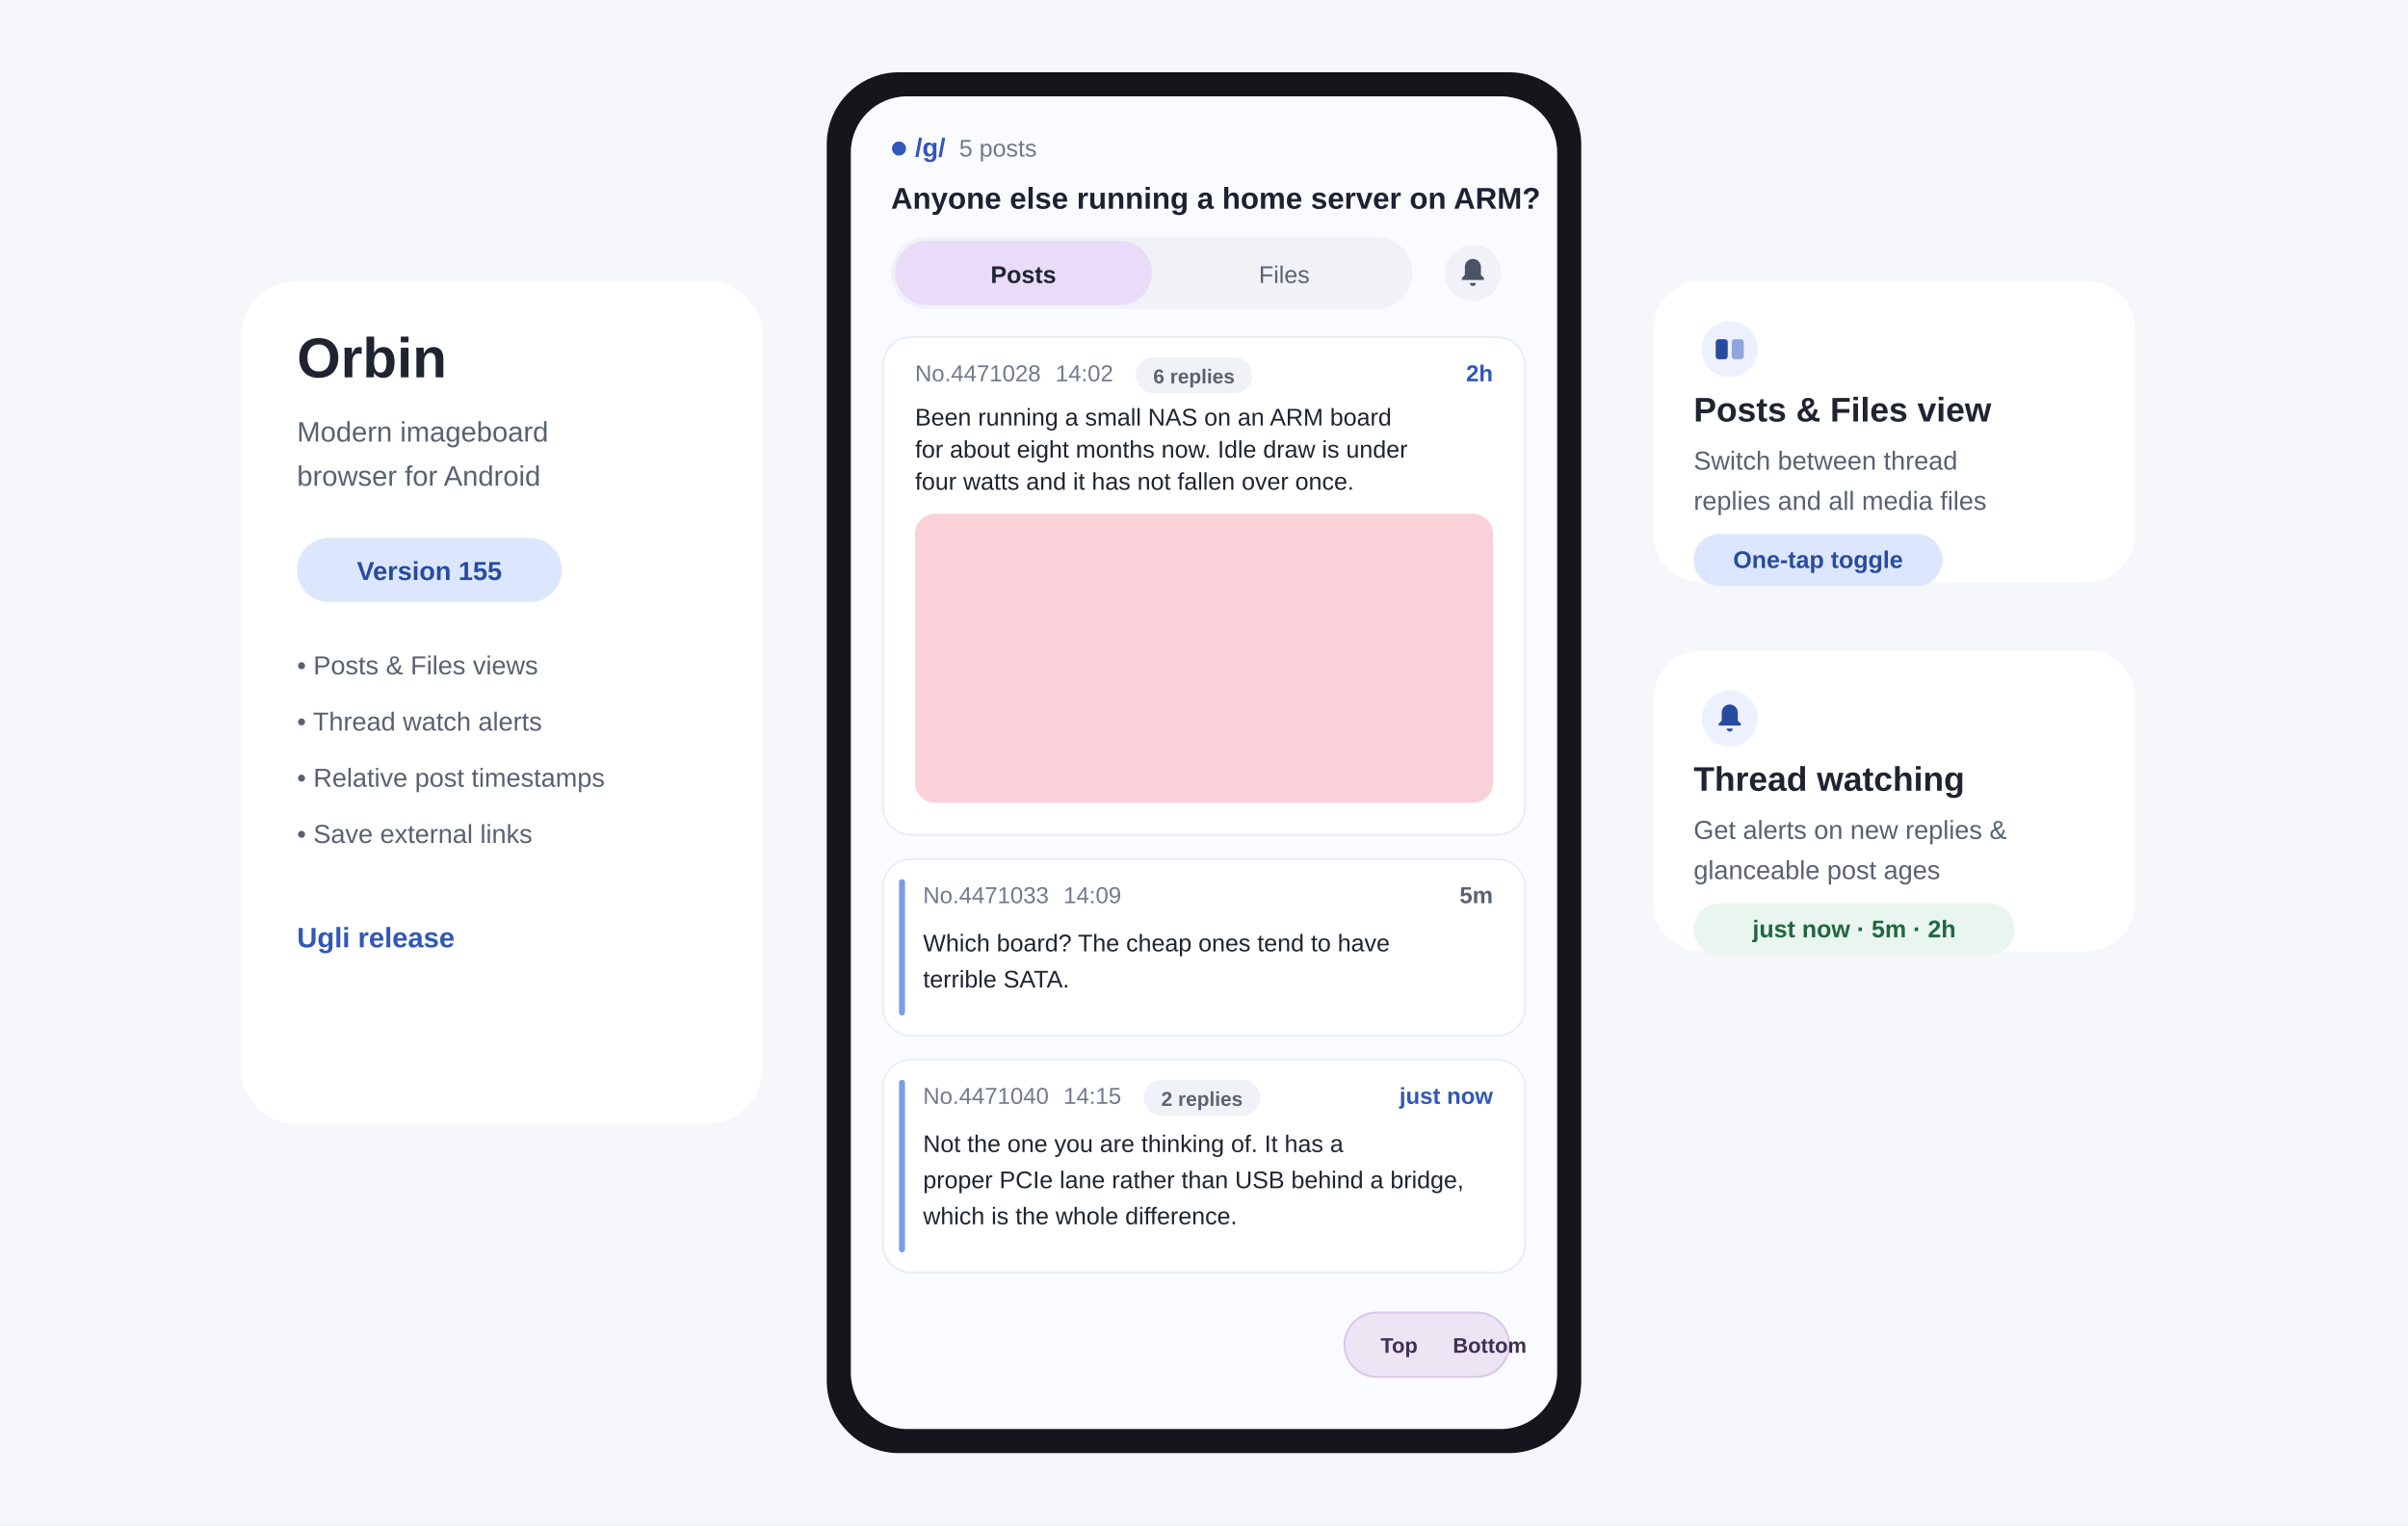
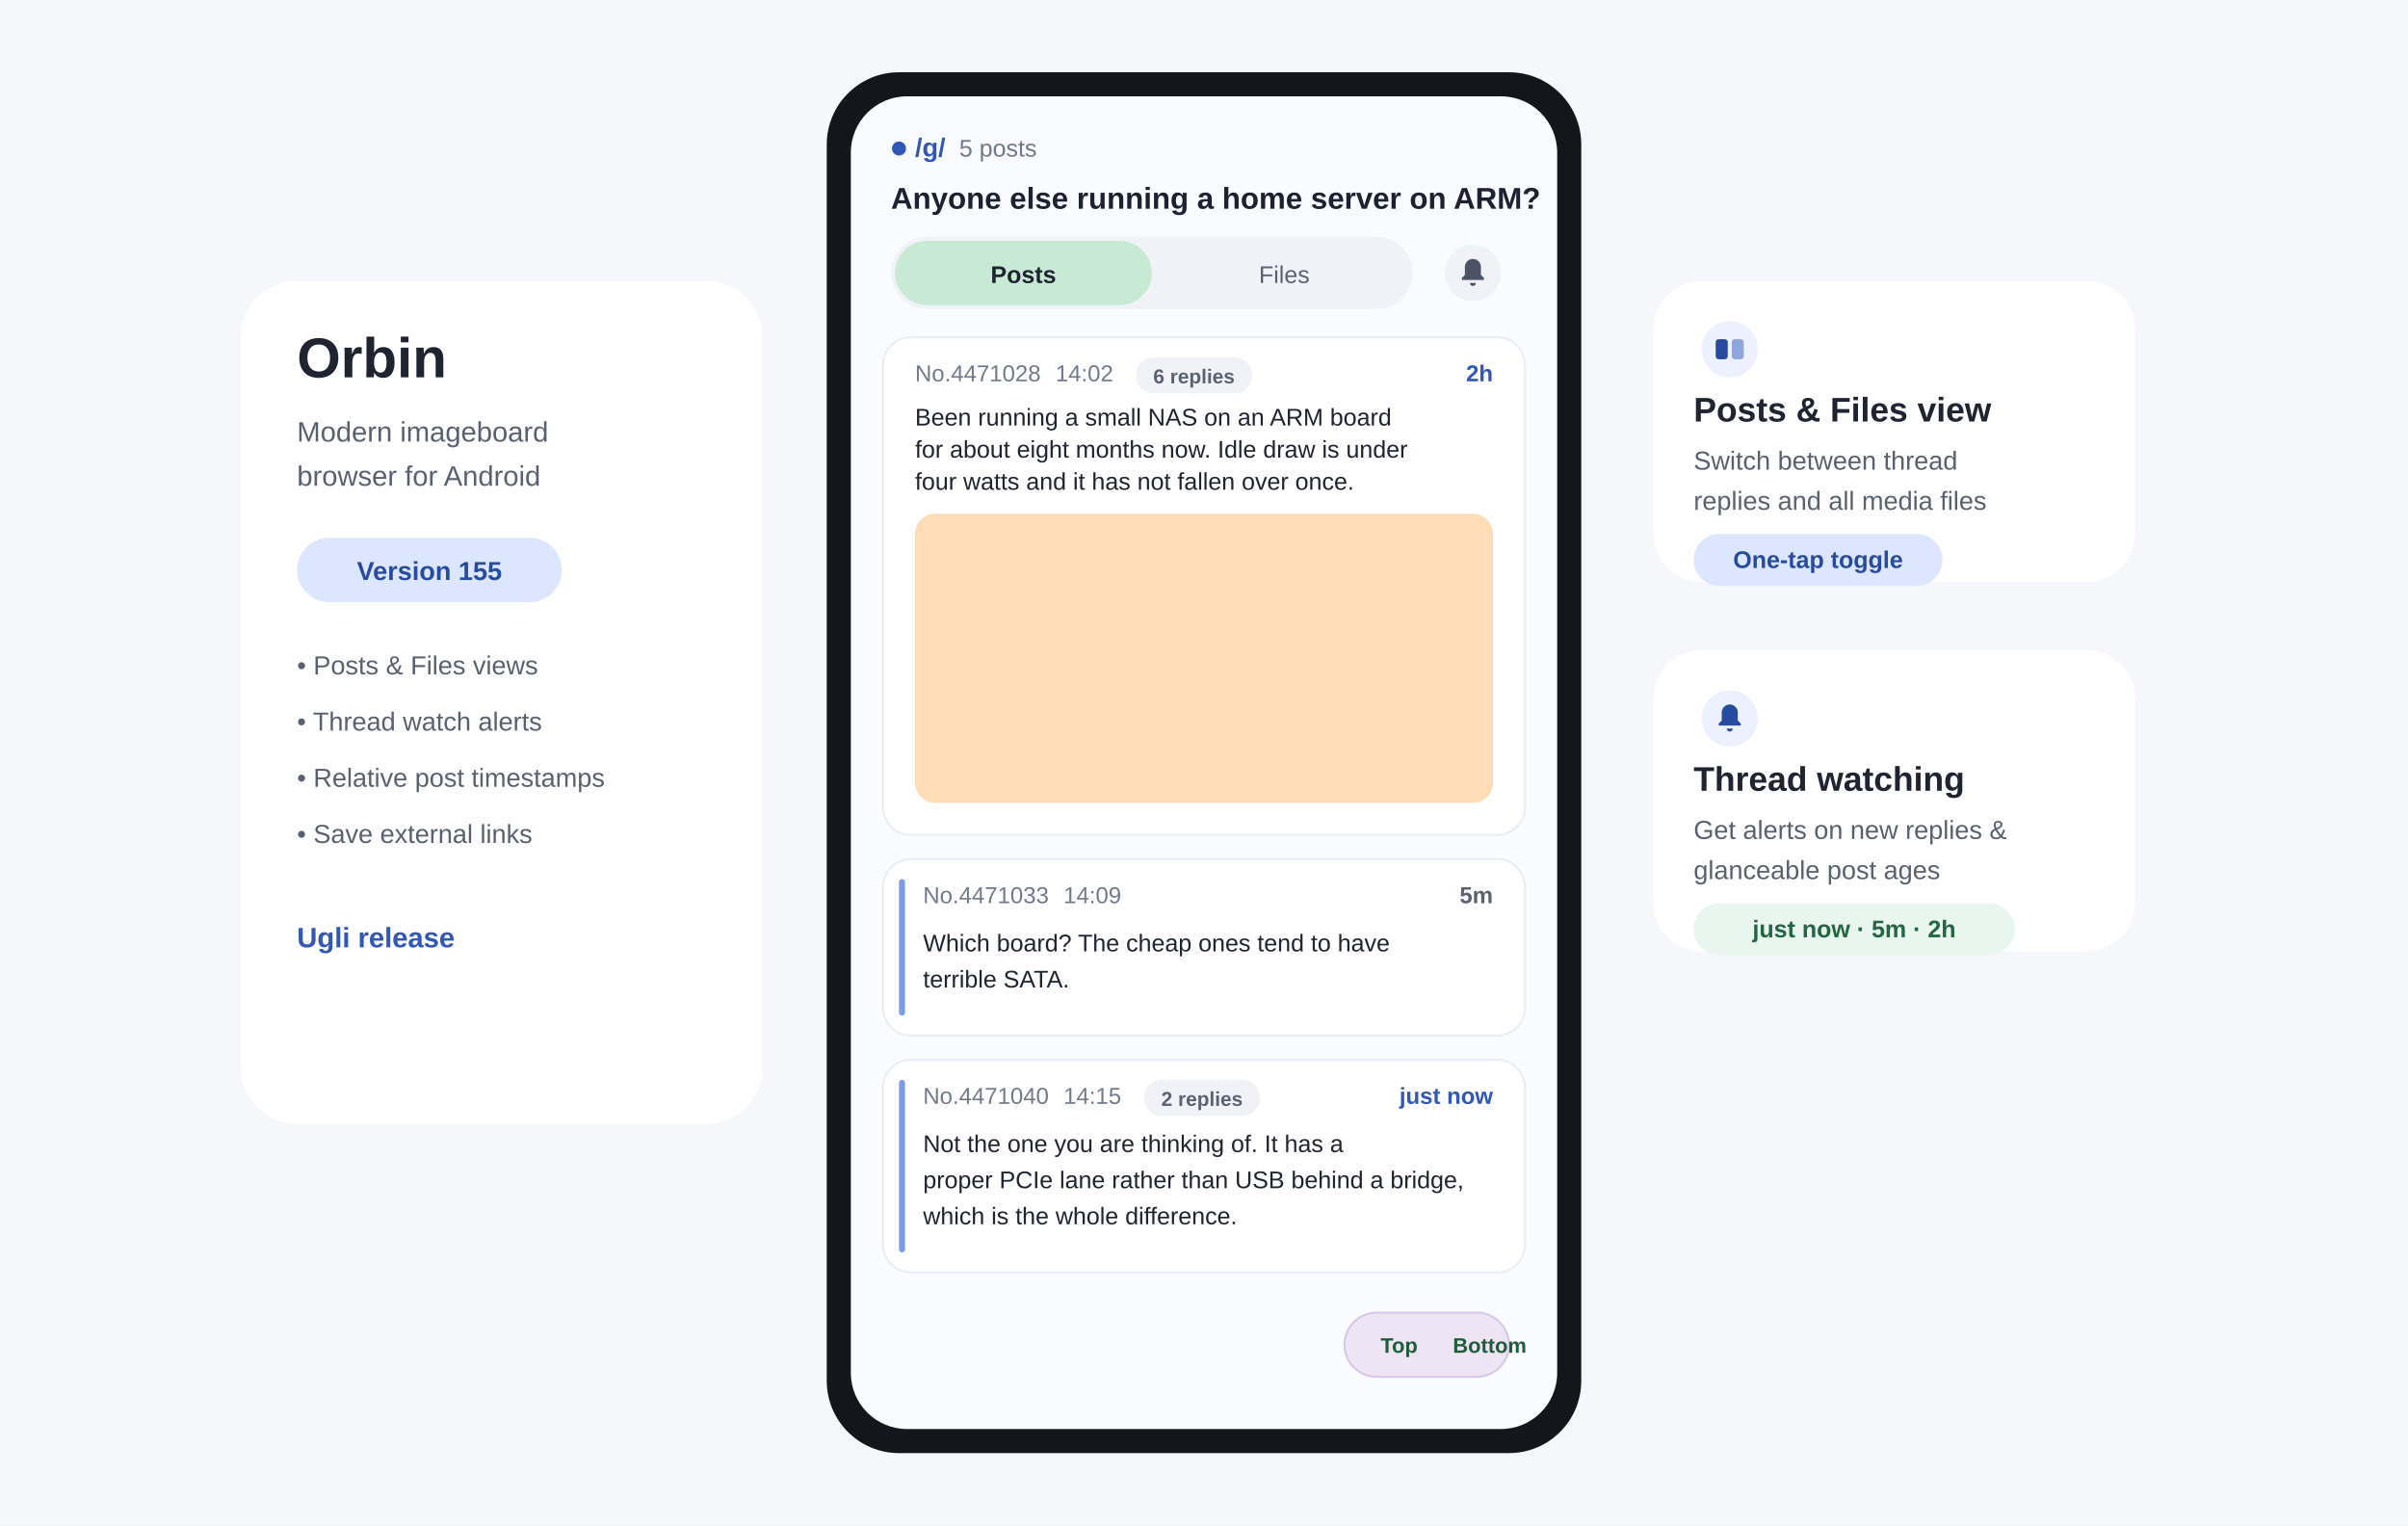
<svg xmlns="http://www.w3.org/2000/svg" width="1200" height="760" viewBox="0 0 1200 760" fill="none" role="img" aria-labelledby="title desc">
  <rect width="1200" height="760" fill="#F6F7FB" />
  <rect x="120" y="140" width="260" height="420" rx="28" fill="#FFFFFF" />
  <text x="148" y="188" font-family="Arial,sans-serif" font-size="28" font-weight="900" fill="#202431">Orbin</text>
  <text x="148" y="220" font-family="Arial,sans-serif" font-size="14" fill="#596171">Modern imageboard</text>
  <text x="148" y="242" font-family="Arial,sans-serif" font-size="14" fill="#596171">browser for Android</text>
  <rect x="148" y="268" width="132" height="32" rx="16" fill="#DCE6FF" />
  <text x="214" y="289" text-anchor="middle" font-family="Arial,sans-serif" font-size="13" font-weight="800" fill="#274B9F">Version 155</text>
  <text x="148" y="336" font-family="Arial,sans-serif" font-size="13" fill="#596171">• Posts &amp; Files views</text>
  <text x="148" y="364" font-family="Arial,sans-serif" font-size="13" fill="#596171">• Thread watch alerts</text>
  <text x="148" y="392" font-family="Arial,sans-serif" font-size="13" fill="#596171">• Relative post timestamps</text>
  <text x="148" y="420" font-family="Arial,sans-serif" font-size="13" fill="#596171">• Save external links</text>
  <text x="148" y="472" font-family="Arial,sans-serif" font-size="14" font-weight="700" fill="#3157B8">Ugli release</text>
  <rect x="412" y="36" width="376" height="688" rx="36" fill="#15161B" />
  <rect x="424" y="48" width="352" height="664" rx="28" fill="#FAFBFF" />
  <defs>
    <clipPath id="thread-screen-clip">
      <rect x="424" y="48" width="352" height="664" rx="28" />
    </clipPath>
  </defs>
  <g clip-path="url(#thread-screen-clip)">
    <circle cx="448" cy="74" r="3.5" fill="#3157B8" />
    <text x="456" y="78" font-family="Arial,sans-serif" font-size="13" font-weight="700" fill="#3157B8">/g/</text>
    <text x="478" y="78" font-family="Arial,sans-serif" font-size="12" fill="#717A8C">5 posts</text>
    <text x="444" y="104" font-family="Arial,sans-serif" font-size="15" font-weight="700" fill="#1D2233">Anyone else running a home server on ARM?</text>
    <rect x="444" y="118" width="260" height="36" rx="18" fill="#F0F2F7" />
-     <rect x="446" y="120" width="128" height="32" rx="16" fill="#E8DCF8" />
+     <rect x="446" y="120" width="128" height="32" rx="16" fill="#C8EAD4" />
    <text x="510" y="141" text-anchor="middle" font-family="Arial,sans-serif" font-size="12" font-weight="700" fill="#202431">Posts</text>
    <text x="640" y="141" text-anchor="middle" font-family="Arial,sans-serif" font-size="12" font-weight="500" fill="#5A6272">Files</text>
    <circle cx="734" cy="136" r="14" fill="#F0F2F7" />
    <path d="M734 129a4 4 0 0 0-4 4v4l-1.5 1.5v1h11v-1l-1.5-1.5v-4a4 4 0 0 0-4-4zm-1.5 12a1.5 1.5 0 0 0 3 0h-3z" fill="#4B5366" />
    <rect x="440" y="168" width="320" height="248" rx="14" fill="#FFFFFF" stroke="#E9EDF6" />
    <text x="456" y="190" font-family="Arial,sans-serif" font-size="11.5" fill="#717A8C">No.4471028</text>
    <text x="526" y="190" font-family="Arial,sans-serif" font-size="11.5" fill="#717A8C">14:02</text>
    <rect x="566" y="178" width="58" height="18" rx="9" fill="#F0F2F7" />
    <text x="595" y="191" text-anchor="middle" font-family="Arial,sans-serif" font-size="10" font-weight="600" fill="#5A6272">6 replies</text>
    <text x="744" y="190" text-anchor="end" font-family="Arial,sans-serif" font-size="11.5" font-weight="700" fill="#3157B8">2h</text>
    <text x="456" y="212" font-family="Arial,sans-serif" font-size="12" fill="#202431">Been running a small NAS on an ARM board</text>
    <text x="456" y="228" font-family="Arial,sans-serif" font-size="12" fill="#202431">for about eight months now. Idle draw is under</text>
    <text x="456" y="244" font-family="Arial,sans-serif" font-size="12" fill="#202431">four watts and it has not fallen over once.</text>
-     <rect x="456" y="256" width="288" height="144" rx="10" fill="#FAD1D8" />
+     <rect x="456" y="256" width="288" height="144" rx="10" fill="#FFDDB6" />
    <rect x="440" y="428" width="320" height="88" rx="14" fill="#FFFFFF" stroke="#E9EDF6" />
    <rect x="448" y="438" width="3" height="68" rx="1.5" fill="#7C9DE6" />
    <text x="460" y="450" font-family="Arial,sans-serif" font-size="11.5" fill="#717A8C">No.4471033</text>
    <text x="530" y="450" font-family="Arial,sans-serif" font-size="11.5" fill="#717A8C">14:09</text>
    <text x="744" y="450" text-anchor="end" font-family="Arial,sans-serif" font-size="11.5" font-weight="700" fill="#5A6272">5m</text>
    <text x="460" y="474" font-family="Arial,sans-serif" font-size="12" fill="#202431">Which board? The cheap ones tend to have</text>
    <text x="460" y="492" font-family="Arial,sans-serif" font-size="12" fill="#202431">terrible SATA.</text>
    <rect x="440" y="528" width="320" height="106" rx="14" fill="#FFFFFF" stroke="#E9EDF6" />
    <rect x="448" y="538" width="3" height="86" rx="1.5" fill="#7C9DE6" />
    <text x="460" y="550" font-family="Arial,sans-serif" font-size="11.5" fill="#717A8C">No.4471040</text>
    <text x="530" y="550" font-family="Arial,sans-serif" font-size="11.5" fill="#717A8C">14:15</text>
    <rect x="570" y="538" width="58" height="18" rx="9" fill="#F0F2F7" />
    <text x="599" y="551" text-anchor="middle" font-family="Arial,sans-serif" font-size="10" font-weight="600" fill="#5A6272">2 replies</text>
    <text x="744" y="550" text-anchor="end" font-family="Arial,sans-serif" font-size="11.5" font-weight="700" fill="#3157B8">just now</text>
    <text x="460" y="574" font-family="Arial,sans-serif" font-size="12" fill="#202431">Not the one you are thinking of. It has a</text>
    <text x="460" y="592" font-family="Arial,sans-serif" font-size="12" fill="#202431">proper PCIe lane rather than USB behind a bridge,</text>
    <text x="460" y="610" font-family="Arial,sans-serif" font-size="12" fill="#202431">which is the whole difference.</text>
    <rect x="670" y="654" width="82" height="32" rx="16" fill="#EDE4F4" stroke="#D8C8E8" />
-     <text x="688" y="674" font-family="Arial,sans-serif" font-size="10.5" font-weight="600" fill="#3D3050">Top</text>
-     <text x="724" y="674" font-family="Arial,sans-serif" font-size="10.5" font-weight="600" fill="#3D3050">Bottom</text>
+     <text x="688" y="674" font-family="Arial,sans-serif" font-size="10.5" font-weight="600" fill="#1F5D3A">Top</text>
+     <text x="724" y="674" font-family="Arial,sans-serif" font-size="10.5" font-weight="600" fill="#1F5D3A">Bottom</text>
  </g>
  <rect x="824" y="140" width="240" height="150" rx="24" fill="#FFFFFF" />
  <circle cx="862" cy="174" r="14" fill="#EDF1FF" />
  <rect x="855" y="169" width="6" height="10" rx="1.5" fill="#274B9F" />
  <rect x="863" y="169" width="6" height="10" rx="1.5" fill="#90A5DC" />
  <text x="844" y="210" font-family="Arial,sans-serif" font-size="17" font-weight="800" fill="#202431">Posts &amp; Files view</text>
  <text x="844" y="234" font-family="Arial,sans-serif" font-size="13" fill="#596171">Switch between thread</text>
  <text x="844" y="254" font-family="Arial,sans-serif" font-size="13" fill="#596171">replies and all media files</text>
  <rect x="844" y="266" width="124" height="26" rx="13" fill="#DCE6FF" />
  <text x="906" y="283" text-anchor="middle" font-family="Arial,sans-serif" font-size="12" font-weight="700" fill="#274B9F">One-tap toggle</text>
  <rect x="824" y="324" width="240" height="150" rx="24" fill="#FFFFFF" />
  <circle cx="862" cy="358" r="14" fill="#EDF1FF" />
  <path d="M862 351a4 4 0 0 0-4 4v4l-1.5 1.5v1h11v-1l-1.5-1.5v-4a4 4 0 0 0-4-4zm-1.5 12a1.5 1.5 0 0 0 3 0h-3z" fill="#274B9F" />
  <text x="844" y="394" font-family="Arial,sans-serif" font-size="17" font-weight="800" fill="#202431">Thread watching</text>
  <text x="844" y="418" font-family="Arial,sans-serif" font-size="13" fill="#596171">Get alerts on new replies &amp;</text>
  <text x="844" y="438" font-family="Arial,sans-serif" font-size="13" fill="#596171">glanceable post ages</text>
  <rect x="844" y="450" width="160" height="26" rx="13" fill="#E8F6EF" />
  <text x="924" y="467" text-anchor="middle" font-family="Arial,sans-serif" font-size="12" font-weight="700" fill="#226642">just now · 5m · 2h</text>
</svg>
